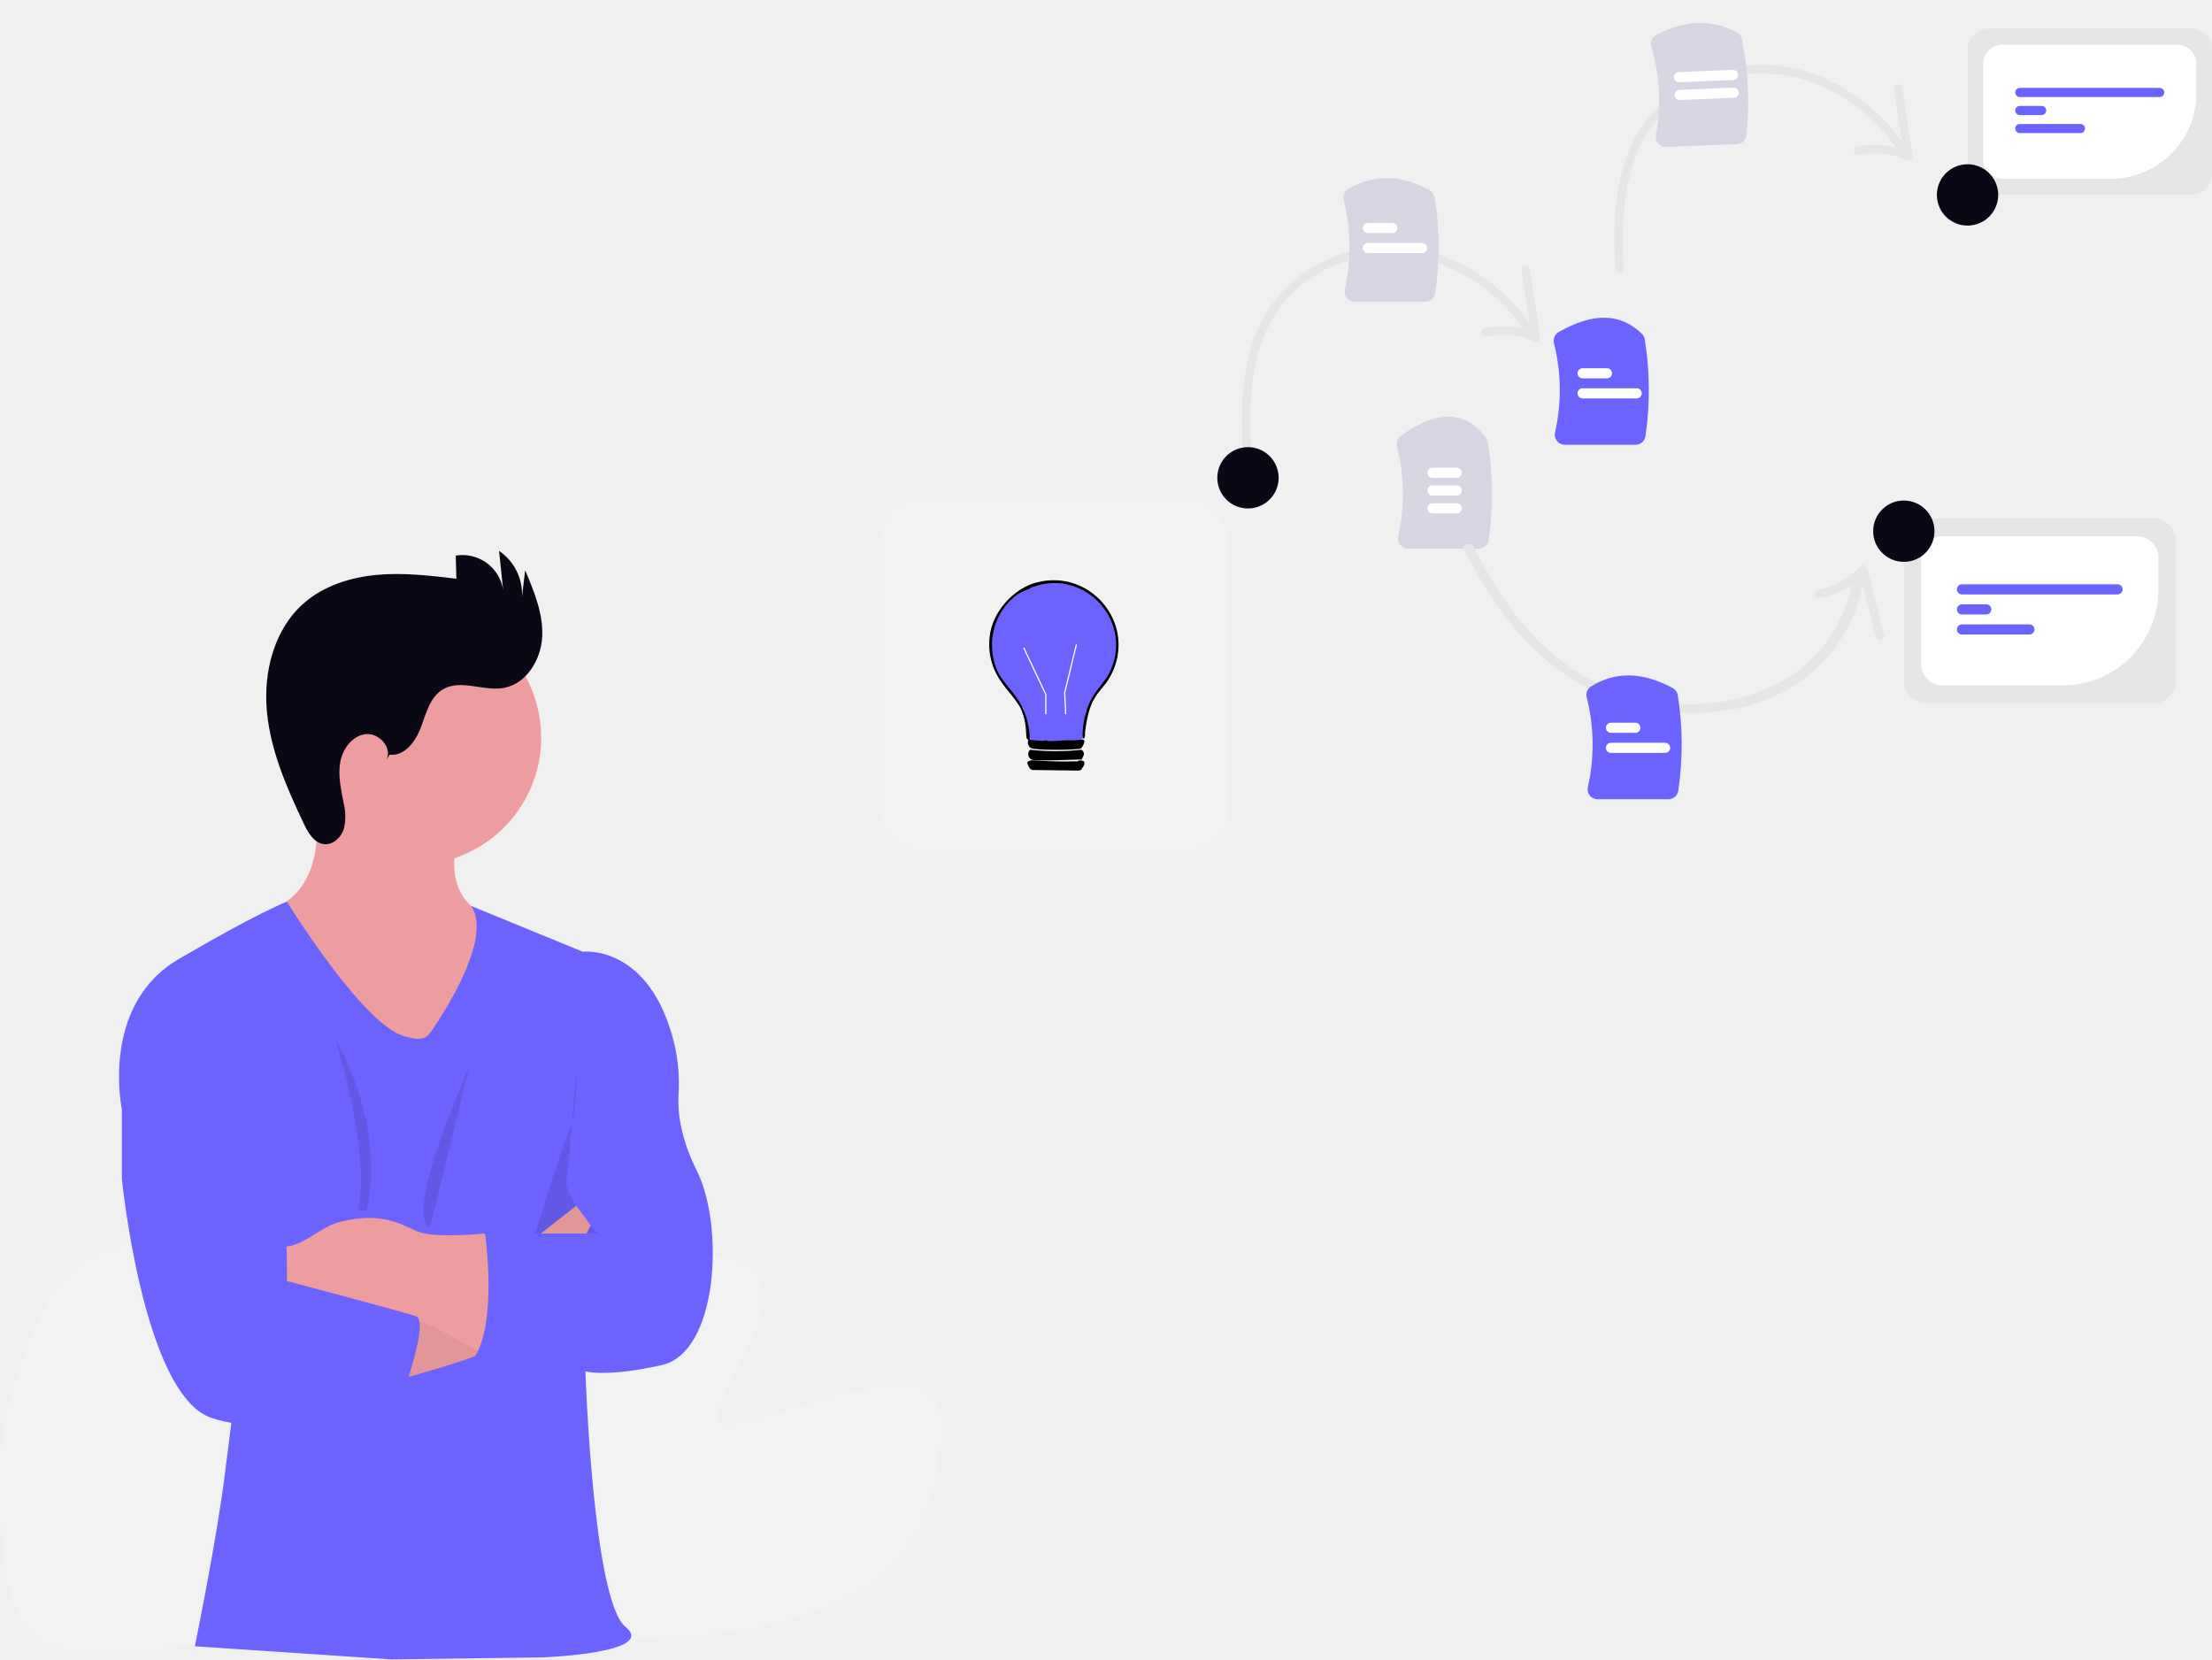
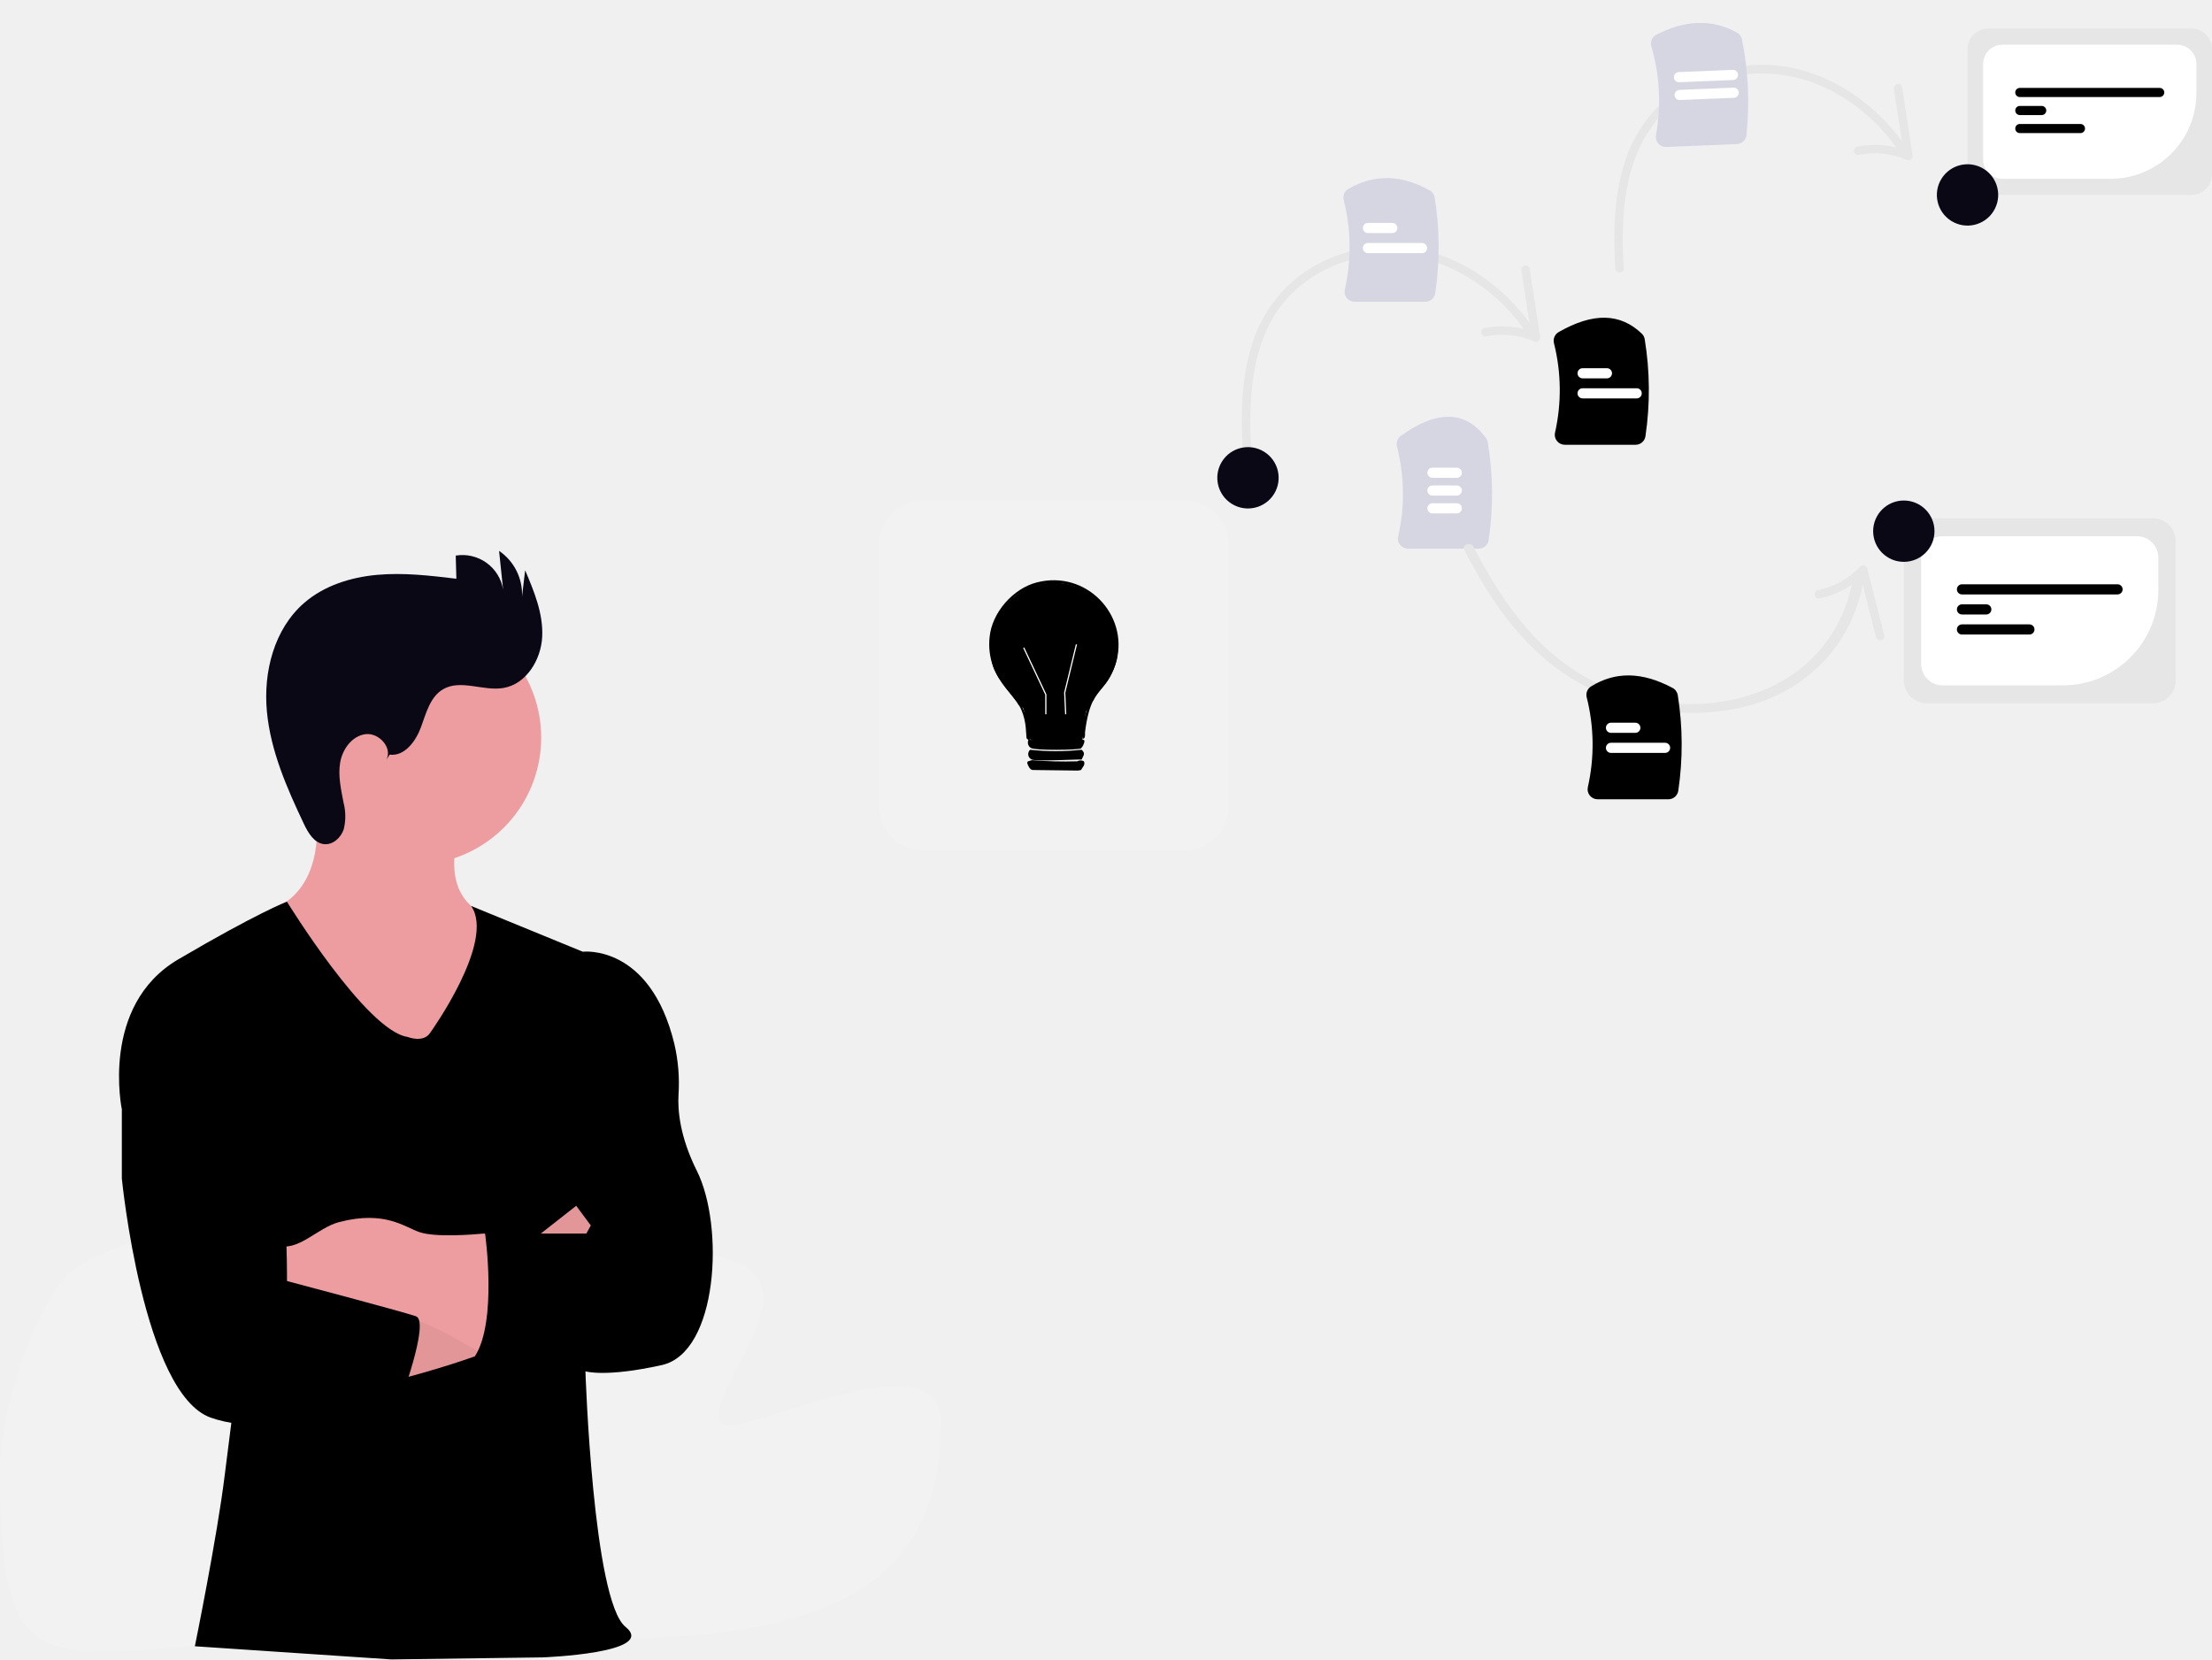
<svg xmlns="http://www.w3.org/2000/svg" width="800" height="600.11" viewBox="0 0 800 600.11" role="img" artist="Katerina Limpitsouni" source="https://undraw.co/">
  <g transform="translate(-326.033 -171.654)">
    <g transform="translate(841.841 228.306) rotate(47)">
      <path d="M71.479.8C49.926-2.436,26.322,4.046,12.229,21.4A54.455,54.455,0,0,0,.252,49.8,49.8,49.8,0,0,0,7.047,79.843c6.276,10.94,15.6,19.808,25.211,27.807,1.5,1.247,3.667-.9,2.156-2.156C19.1,92.747,3.209,76.418,3.036,55.15,2.868,34.346,16.67,15.82,35.514,7.9A65.9,65.9,0,0,1,70.668,3.745c1.92.289,2.748-2.649.811-2.941h0Z" transform="translate(0 13.138)" fill="#e6e6e6" />
      <path d="M.687,2.9,21.25,16.884V14.251A31.852,31.852,0,0,0,6.827,26.859C5.8,28.538,8.436,30.071,9.46,28.4A29.122,29.122,0,0,1,22.789,16.884c1.137-.493.839-2.063,0-2.633L2.226.265C.6-.841-.928,1.8.687,2.9h0Z" transform="translate(52.9 0)" fill="#e6e6e6" />
    </g>
    <g transform="translate(643.942 352.66)">
      <rect width="126.492" height="126.492" rx="16" transform="translate(-0.004 0)" fill="#f2f2f2" />
      <g transform="translate(39.853 28.828)">
-         <path d="M46.155,23.077a27.992,27.992,0,0,1-.448,4.989,24.518,24.518,0,0,1-2.426,6.017c-2.052,3.645-4.253,5.007-6.062,8.576-.311.241-.631.457-.956.669-.65.419-.721,2.472-1.411,2.826,0,0-.01,0-.014.01a2.61,2.61,0,0,0-.356,1.187v.01c-.348,2.04-.65,6.188-1,8.642-.047.3-.09.57-.136.81-.118.65-.24,1.065-.377,1.116-1.682.65-2.4-.241-4.24,0-.989.132-6.038.942-7.065.942-2.915,0-4.493-.993-6.852-2.058-.165-.071-.33-.146-.5-.221-.064-.024-.117-.052-.178-.075-.677-.287-1.318-7.531-1.954-10.272a.017.017,0,0,1,0-.014c-.132-.57-.264-.942-.4-1.017l-.1-.056c-.419-.241-.829-.5-1.23-.777-2.426-4.041-7.112-7.886-9.426-14.171A26.488,26.488,0,0,1,0,23.077a23.077,23.077,0,1,1,46.155,0Z" transform="translate(0.368 0.905)" fill="#6c63ff" />
+         <path d="M46.155,23.077a27.992,27.992,0,0,1-.448,4.989,24.518,24.518,0,0,1-2.426,6.017c-2.052,3.645-4.253,5.007-6.062,8.576-.311.241-.631.457-.956.669-.65.419-.721,2.472-1.411,2.826,0,0-.01,0-.014.01a2.61,2.61,0,0,0-.356,1.187v.01c-.348,2.04-.65,6.188-1,8.642-.047.3-.09.57-.136.81-.118.65-.24,1.065-.377,1.116-1.682.65-2.4-.241-4.24,0-.989.132-6.038.942-7.065.942-2.915,0-4.493-.993-6.852-2.058-.165-.071-.33-.146-.5-.221-.064-.024-.117-.052-.178-.075-.677-.287-1.318-7.531-1.954-10.272a.017.017,0,0,1,0-.014c-.132-.57-.264-.942-.4-1.017l-.1-.056c-.419-.241-.829-.5-1.23-.777-2.426-4.041-7.112-7.886-9.426-14.171A26.488,26.488,0,0,1,0,23.077a23.077,23.077,0,1,1,46.155,0Z" transform="translate(0.368 0.905)" fill="#000" />
        <path d="M46.046,28.976a24.519,24.519,0,0,1-2.426,6.015c-2.052,3.645-4.253,5.007-6.062,8.576-1.2,2.378-2.229,5.737-2.929,11.4-.042.334.047.716,0,1.045-.107.73.024.6-.419,1.258-.2.113-.325-.047-.392-.356a9.834,9.834,0,0,1-.028-2.364,31.133,31.133,0,0,1,1.026-6.278v-.01c.113-.41.236-.806.356-1.187,2.181-6.641,6.2-9.65,8.025-13.126C52.772,15.73,35.079-4.6,15.591,2.468c-1.045.382-.989.6-1.045.631a21.251,21.251,0,0,0-4.078,1.879c-8.635,5.875-11.734,17.5-7.839,27.082,2.109,5.185,6.528,8.11,9.386,14q.257.513.495,1.074a.017.017,0,0,0,0,.014A28.793,28.793,0,0,1,14.647,57.5c0,.064.01.123.01.184.169.014.334.024.495.038,2.5.217,4.121.617,4.96.183l.923.094c.306.428,5.452-.094,6.273-.1h.212a57.345,57.345,0,0,0,6.164-.175c.1-.01.212-.024.316-.038a.551.551,0,0,1,.419.631,4.983,4.983,0,0,1-1.252,2.506c-.965.565-16.7.852-18.2-.207a2.36,2.36,0,0,1-.834-2.822c-.028-.132-.606-.508-.631-.631-.282-1.6.052-5.665-1.879-10.248a12.367,12.367,0,0,0-.838-1.624C8.359,41.245,3.674,37.4,1.361,31.111A23.514,23.514,0,0,1,.12,20.56C.953,11.706,8.591,2.994,17.162.794,35.1-3.812,50.247,12.455,46.046,28.976Z" transform="translate(0.024 -0.001)" fill="#010001" />
        <path d="M19.3,0c1.493,1.42.7,1.9,0,3.556-.877-.2-15.895.763-17.987,0A2.131,2.131,0,0,1,.684,0,83.854,83.854,0,0,0,19.3,0Z" transform="translate(14.119 61.305)" fill="#010001" />
        <path d="M20.495.418c.588,1.306-.537,2.108-1.046,3.137L18.4,3.765,1.88,3.556C.885,3.364.254,1.971,0,1.046A.617.617,0,0,1,.312.418L1.671,0A148.617,148.617,0,0,0,18.09.418a2.39,2.39,0,0,1,2.405,0Z" transform="translate(13.761 65.07)" fill="#010001" />
        <path d="M8.419,24.179H7.986V17.1L0,.185.392,0,8.419,17Z" transform="translate(12.275 24.292)" fill="#fff" />
        <path d="M.356,25.327,0,17.456l.008-.03L4.247,0l.421.1L.436,17.5l.352,7.809Z" transform="translate(27.088 23.156)" fill="#fff" />
      </g>
    </g>
    <g transform="translate(326.033 370.876)">
      <path d="M327.3,325.69c70.724,0,14.187,46.518,20.4,61.573,3.406,8.247,79.79-33.124,79.79,0,0,42.98-21.825,62.785-56.75,71.772-38.731,9.967-93.926,6.27-152.659,6.27-111.027,0-130.861,30.215-130.861-61.037,0-22.357,13.9-62.844,26.772-72.187C153.107,303.688,243.476,325.69,327.3,325.69Z" transform="translate(-87.221 -72.135)" fill="#f2f2f2" />
      <g transform="translate(43.046 0)">
        <path d="M943.888,301.269l5.533,27.173,27.086,45.524,33.4-14.267s45.389-47.561,16.868-54.357a25.01,25.01,0,0,1-9.471-4.22c-5.606-4.22-7.361-10.366-7.361-16.377,0-9.925,4.637-19.493,4.637-19.493l-58.43-18.4a93.322,93.322,0,0,1,4.2,23.676c.442,15.948-5.471,23.749-10.317,27.491a17.717,17.717,0,0,1-6.146,3.251Z" transform="translate(-888.737 -171.711)" fill="#ed9da0" />
        <path d="M939.782,249.351a46,46,0,1,0,13.452-32.716A46,46,0,0,0,939.782,249.351Z" transform="translate(-879.099 -181.621)" fill="#ed9da0" />
-         <path d="M1001.487,336.547s23.894-33.122,14.892-45.99l40.372,16.549s24.3-2.945,33.122,33.318a62.716,62.716,0,0,1,1.509,18.4c-.322,5.471.417,15.1,6.648,27.552,9.976,19.934,7.7,65.68-12.685,70.218s-27.626,2.258-27.626,2.258,2.711,82.9,14.488,92.41-29.945,11.042-29.945,11.042l-54.76.735-71.037-4.756s8.081-39.639,10.792-61.831,9.065-69.458,9.065-69.458l-46.211-62.564s-8.146-37.82,20.388-54.578S949.755,289,949.755,289s28.632,46.616,43.573,48.91C993.329,337.91,999.009,340.192,1001.487,336.547Z" transform="translate(-889.035 -162.153)" fill="#6c63ff" />
+         <path d="M1001.487,336.547s23.894-33.122,14.892-45.99l40.372,16.549s24.3-2.945,33.122,33.318a62.716,62.716,0,0,1,1.509,18.4c-.322,5.471.417,15.1,6.648,27.552,9.976,19.934,7.7,65.68-12.685,70.218s-27.626,2.258-27.626,2.258,2.711,82.9,14.488,92.41-29.945,11.042-29.945,11.042l-54.76.735-71.037-4.756s8.081-39.639,10.792-61.831,9.065-69.458,9.065-69.458l-46.211-62.564s-8.146-37.82,20.388-54.578S949.755,289,949.755,289s28.632,46.616,43.573,48.91C993.329,337.91,999.009,340.192,1001.487,336.547Z" transform="translate(-889.035 -162.153)" fill="#000" />
        <path d="M937.882,338.47s.454,14.954-2.257,20.855-12.685,38.507-12.685,38.507h22.646s-12.267-13.139-11.323-19.481S937.882,338.47,937.882,338.47Z" transform="translate(-772.436 -150.936)" opacity="0.1" />
        <path d="M931.023,442.155s50.026-12.267,54.688-22.658,17.53-33.726,17.53-33.726l-5.275-7.115-24.338,19.1s-28.987,23.1-42.58,25.369S931.023,442.155,931.023,442.155Z" transform="translate(-832.617 -141.823)" fill="#ed9da0" />
        <path d="M931.023,442.155s50.026-12.267,54.688-22.658,17.53-33.726,17.53-33.726l-5.275-7.115-24.338,19.1s-28.987,23.1-42.58,25.369S931.023,442.155,931.023,442.155Z" transform="translate(-832.617 -141.823)" opacity="0.05" />
        <path d="M945.461,382.463V409.6h4.367a126.973,126.973,0,0,1,61.556,15.927l8.208,4.56,2.2,1.227,14.046-31.626L1022.7,387.91h-.675c-3.214.307-17.113,1.472-23-.515-5.594-1.9-12.538-7.925-29.012-3.68-8.121,2.073-15.052,11.176-22.929,8.33Z" transform="translate(-890.31 -141.014)" fill="#ed9da0" />
-         <path d="M984.489,347.867l-9.065,10.182v24.695s7.679,77.91,32.214,86.522,68.133-4.993,68.133-4.993,11.274-29.9,6-31.7-46.616-12.734-46.616-12.734.589-45.709-8.477-59.3c0,0,5.888-42.568-14.5-43.475S984.489,347.867,984.489,347.867Z" transform="translate(-974.408 -155.795)" fill="#6c63ff" />
+         <path d="M984.489,347.867l-9.065,10.182v24.695s7.679,77.91,32.214,86.522,68.133-4.993,68.133-4.993,11.274-29.9,6-31.7-46.616-12.734-46.616-12.734.589-45.709-8.477-59.3c0,0,5.888-42.568-14.5-43.475S984.489,347.867,984.489,347.867Z" transform="translate(-974.408 -155.795)" fill="#000" />
        <path d="M977.428,337.55l-14.181,58.27S952.059,395.757,977.428,337.55Z" transform="translate(-850.71 -151.145)" opacity="0.1" />
        <path d="M989.7,329.61s18.573,30.423,11.323,61.867l-3.459.257S1003.749,377.171,989.7,329.61Z" transform="translate(-911.45 -152.945)" opacity="0.1" />
-         <path d="M917.43,386.85s4.527,31.7-3.68,44.384c0,0,16.586,6.8,39.869,5.435l15.849-49.818Z" transform="translate(-785.044 -139.967)" fill="#6c63ff" />
+         <path d="M917.43,386.85s4.527,31.7-3.68,44.384c0,0,16.586,6.8,39.869,5.435l15.849-49.818Z" transform="translate(-785.044 -139.967)" fill="#000" />
        <path d="M535.4,232.073c5.374.7,9.428-4.8,11.307-9.882s3.311-11,7.984-13.746c6.383-3.751,14.55.76,21.849-.477,8.25-1.4,13.6-10.137,14.026-18.483s-2.9-16.382-6.163-24.082l-1.138,9.574a18.975,18.975,0,0,0-8.29-16.586l1.461,14.039a14.9,14.9,0,0,0-17.141-12.337l.231,8.367c-9.522-1.133-19.126-2.266-28.675-1.4s-19.165,3.883-26.4,10.173c-10.826,9.407-14.78,24.9-13.454,39.186s7.218,27.695,13.367,40.659c1.545,3.262,3.683,6.94,7.268,7.356,3.218.372,6.168-2.319,7.17-5.406a19.581,19.581,0,0,0-.087-9.621c-.906-4.814-2.046-9.735-1.2-14.556s4.322-9.59,9.184-10.181,9.838,4.967,7.5,9.27Z" transform="translate(-437.521 -158.391)" fill="#090814" />
      </g>
    </g>
    <path d="M381.118,412.77H355.531a3.621,3.621,0,0,1-2.844-1.37,3.546,3.546,0,0,1-.694-3.013,69.583,69.583,0,0,0-.447-32.612,3.628,3.628,0,0,1,1.407-3.812c13.157-9.462,23.518-9.188,30.8.818a3.636,3.636,0,0,1,.637,1.536,113.871,113.871,0,0,1,.319,35.339,3.613,3.613,0,0,1-3.589,3.115Z" transform="translate(479.714 -42.702)" fill="#d6d6e3" />
    <path d="M375.884,391.621h-8.8a1.835,1.835,0,0,1,0-3.67h8.8a1.835,1.835,0,1,1,0,3.67Z" transform="translate(477.014 -47.176)" fill="#fff" />
    <path d="M375.884,399.621h-8.8a1.835,1.835,0,1,1,0-3.67h8.8a1.835,1.835,0,1,1,0,3.67Z" transform="translate(477.014 -48.74)" fill="#fff" />
    <path d="M375.884,407.621h-8.8a1.835,1.835,0,1,1,0-3.67h8.8a1.835,1.835,0,1,1,0,3.67Z" transform="translate(477.014 -50.304)" fill="#fff" />
    <path d="M794.488,445.677H712.7a8.277,8.277,0,0,1-8.268-8.268V387.033a8.277,8.277,0,0,1,8.268-8.268h81.791a8.277,8.277,0,0,1,8.268,8.268v50.376a8.277,8.277,0,0,1-8.268,8.268Z" transform="translate(310.146 -19.685)" fill="#e6e6e6" />
    <path d="M763.515,440.764H719.97a7.752,7.752,0,0,1-7.744-7.743V394.573a7.752,7.752,0,0,1,7.743-7.743h70.293a7.752,7.752,0,0,1,7.743,7.743v11.7A34.53,34.53,0,0,1,763.515,440.764Z" transform="translate(308.622 -21.261)" fill="#fff" />
-     <path d="M786.39,412.107H730.122a1.835,1.835,0,1,1,0-3.67H786.39a1.835,1.835,0,0,1,0,3.67Z" transform="translate(305.483 -25.485)" fill="#6c63ff" />
-     <path d="M738.924,421.12h-8.8a1.835,1.835,0,1,1,0-3.67h8.8a1.835,1.835,0,1,1,0,3.67Z" transform="translate(305.483 -27.247)" fill="#6c63ff" />
-     <path d="M754.513,430.134H730.122a1.835,1.835,0,0,1,0-3.67h24.391a1.835,1.835,0,0,1,0,3.67Z" transform="translate(305.483 -29.009)" fill="#6c63ff" />
+     <path d="M786.39,412.107H730.122a1.835,1.835,0,1,1,0-3.67H786.39a1.835,1.835,0,0,1,0,3.67Z" transform="translate(305.483 -25.485)" fill="#000" />
+     <path d="M738.924,421.12h-8.8a1.835,1.835,0,1,1,0-3.67h8.8a1.835,1.835,0,1,1,0,3.67Z" transform="translate(305.483 -27.247)" fill="#000" />
+     <path d="M754.513,430.134H730.122a1.835,1.835,0,0,1,0-3.67h24.391a1.835,1.835,0,0,1,0,3.67Z" transform="translate(305.483 -29.009)" fill="#000" />
    <circle cx="11.09" cy="11.09" r="11.09" transform="translate(1003.485 352.66)" fill="#090814" />
    <g transform="translate(1011.72 181.981)">
      <path d="M655.724,216.235H582.178a7.443,7.443,0,0,1-7.434-7.434V163.5a7.443,7.443,0,0,1,7.434-7.434h73.545a7.443,7.443,0,0,1,7.434,7.434v45.3A7.443,7.443,0,0,1,655.724,216.235Z" transform="translate(-548.846 -156.069)" fill="#e6e6e6" />
      <path d="M628.66,212.631H589.505a6.971,6.971,0,0,1-6.963-6.962V171.1a6.97,6.97,0,0,1,6.963-6.962h63.206a6.97,6.97,0,0,1,6.963,6.962v10.521a31.048,31.048,0,0,1-31.013,31.013Z" transform="translate(-551.003 -158.3)" fill="#fff" />
-       <path d="M650.848,189.042h-50.6a1.65,1.65,0,0,1,0-3.3h50.6a1.65,1.65,0,0,1,0,3.3Z" transform="translate(-555.445 -164.276)" fill="#6c63ff" />
-       <path d="M608.167,198.055h-7.914a1.65,1.65,0,0,1,0-3.3h7.914a1.65,1.65,0,0,1,0,3.3Z" transform="translate(-555.445 -166.769)" fill="#6c63ff" />
-       <path d="M622.184,207.068H600.252a1.65,1.65,0,0,1,0-3.3h21.932a1.65,1.65,0,0,1,0,3.3Z" transform="translate(-555.445 -169.262)" fill="#6c63ff" />
+       <path d="M650.848,189.042h-50.6a1.65,1.65,0,0,1,0-3.3h50.6a1.65,1.65,0,0,1,0,3.3Z" transform="translate(-555.445 -164.276)" fill="#000" />
+       <path d="M608.167,198.055h-7.914a1.65,1.65,0,0,1,0-3.3h7.914a1.65,1.65,0,0,1,0,3.3Z" transform="translate(-555.445 -166.769)" fill="#000" />
+       <path d="M622.184,207.068H600.252a1.65,1.65,0,0,1,0-3.3h21.932a1.65,1.65,0,0,1,0,3.3Z" transform="translate(-555.445 -169.262)" fill="#000" />
      <circle cx="11.09" cy="11.09" r="11.09" transform="translate(10.625 63.729) rotate(-58.134)" fill="#090814" />
    </g>
    <path d="M357.128,302.5H331.542a3.621,3.621,0,0,1-2.844-1.37,3.546,3.546,0,0,1-.694-3.013,69.6,69.6,0,0,0-.4-32.429,3.589,3.589,0,0,1,1.655-3.972c9.268-5.4,19.166-5.231,29.417.491a3.63,3.63,0,0,1,1.845,2.6,113.888,113.888,0,0,1,.2,34.577,3.613,3.613,0,0,1-3.589,3.115Z" transform="translate(484.395 -21.731)" fill="#d6d6e3" />
    <path d="M346.884,281.621h-8.8a1.835,1.835,0,1,1,0-3.67h8.8a1.835,1.835,0,1,1,0,3.67Z" transform="translate(482.684 -25.673)" fill="#fff" />
    <path d="M357.646,290.634H338.082a1.835,1.835,0,0,1,0-3.67h19.564a1.835,1.835,0,1,1,0,3.67Z" transform="translate(482.684 -27.435)" fill="#fff" />
    <circle cx="11.09" cy="11.09" r="11.09" transform="translate(762.107 348.009) rotate(-58.134)" fill="#090814" />
-     <path d="M466.132,362.2H440.546a3.621,3.621,0,0,1-2.844-1.37,3.546,3.546,0,0,1-.694-3.013,69.607,69.607,0,0,0-.386-32.374,3.612,3.612,0,0,1,1.709-4c12.43-7.115,22.272-6.919,30.089.6a3.573,3.573,0,0,1,1.029,1.992,113.884,113.884,0,0,1,.272,35.055,3.613,3.613,0,0,1-3.589,3.115Z" transform="translate(451.418 -29.702)" fill="#6c63ff" />
+     <path d="M466.132,362.2H440.546a3.621,3.621,0,0,1-2.844-1.37,3.546,3.546,0,0,1-.694-3.013,69.607,69.607,0,0,0-.386-32.374,3.612,3.612,0,0,1,1.709-4c12.43-7.115,22.272-6.919,30.089.6a3.573,3.573,0,0,1,1.029,1.992,113.884,113.884,0,0,1,.272,35.055,3.613,3.613,0,0,1-3.589,3.115Z" transform="translate(451.418 -29.702)" fill="#000" />
    <path d="M457.884,342.621h-8.8a1.835,1.835,0,0,1,0-3.67h8.8a1.835,1.835,0,1,1,0,3.67Z" transform="translate(449.32 -34.141)" fill="#fff" />
    <path d="M468.646,351.634H449.082a1.835,1.835,0,0,1,0-3.67h19.564a1.835,1.835,0,1,1,0,3.67Z" transform="translate(449.32 -35.903)" fill="#fff" />
    <g transform="translate(844.12 400.656) rotate(-70)">
      <path d="M71.479,139.877c-21.553,4.228-45.157-4.228-59.25-26.863A83.546,83.546,0,0,1,.252,75.958,81.424,81.424,0,0,1,7.047,36.767C13.323,22.5,22.651,10.927,32.258.491c1.5-1.627,3.667,1.172,2.156,2.813C19.1,19.934,3.209,41.236,3.036,68.981c-.169,27.14,13.634,51.308,32.478,61.638a51.872,51.872,0,0,0,35.154,5.422c1.92-.377,2.748,3.456.811,3.836h0Z" transform="translate(0 0)" fill="#e6e6e6" />
      <path d="M.687,26.222,21.25,12.237V14.87A31.852,31.852,0,0,1,6.827,2.262C5.8.583,8.437-.95,9.46.723A29.121,29.121,0,0,0,22.789,12.237c1.137.493.839,2.063,0,2.633L2.226,28.856C.6,29.962-.928,27.321.687,26.222h0Z" transform="translate(52.9 124.944)" fill="#e6e6e6" />
    </g>
-     <path d="M526.124,583.477H500.537a3.62,3.62,0,0,1-2.844-1.37,3.546,3.546,0,0,1-.694-3.013,69.6,69.6,0,0,0-.418-32.5,3.6,3.6,0,0,1,1.57-3.921c8.852-5.484,18.49-5.312,29.468.524a3.661,3.661,0,0,1,1.905,2.635,113.891,113.891,0,0,1,.189,34.533,3.613,3.613,0,0,1-3.589,3.115Z" transform="translate(403.3 -122.777)" fill="#6c63ff" />
+     <path d="M526.124,583.477H500.537a3.62,3.62,0,0,1-2.844-1.37,3.546,3.546,0,0,1-.694-3.013,69.6,69.6,0,0,0-.418-32.5,3.6,3.6,0,0,1,1.57-3.921c8.852-5.484,18.49-5.312,29.468.524a3.661,3.661,0,0,1,1.905,2.635,113.891,113.891,0,0,1,.189,34.533,3.613,3.613,0,0,1-3.589,3.115Z" transform="translate(403.3 -122.777)" fill="#000" />
    <path d="M515.884,563.621h-8.8a1.835,1.835,0,0,1,0-3.67h8.8a1.835,1.835,0,0,1,0,3.67Z" transform="translate(401.586 -126.935)" fill="#fff" />
    <path d="M526.646,572.634H507.082a1.835,1.835,0,1,1,0-3.67h19.564a1.835,1.835,0,0,1,0,3.67Z" transform="translate(401.586 -128.696)" fill="#fff" />
    <g transform="translate(976.548 162.694) rotate(47)">
      <path d="M71.479.8C49.926-2.436,26.322,4.046,12.229,21.4A54.455,54.455,0,0,0,.252,49.8,49.8,49.8,0,0,0,7.047,79.843c6.276,10.94,15.6,19.808,25.211,27.807,1.5,1.247,3.667-.9,2.156-2.156C19.1,92.747,3.209,76.418,3.036,55.15,2.868,34.346,16.67,15.82,35.514,7.9A65.9,65.9,0,0,1,70.668,3.745c1.92.289,2.748-2.649.811-2.941h0Z" transform="translate(0 13.138)" fill="#e6e6e6" />
      <path d="M.687,2.9,21.25,16.884V14.251A31.852,31.852,0,0,0,6.827,26.859C5.8,28.538,8.436,30.071,9.46,28.4A29.122,29.122,0,0,1,22.789,16.884c1.137-.493.839-2.063,0-2.633L2.226.265C.6-.841-.928,1.8.687,2.9h0Z" transform="translate(52.9 0)" fill="#e6e6e6" />
    </g>
    <g transform="translate(923.118 179.929)">
      <path d="M471.172,238.656l-25.565,1.059a3.621,3.621,0,0,1-2.9-1.251,3.546,3.546,0,0,1-.818-2.982,69.62,69.62,0,0,0-1.669-32.143,3.6,3.6,0,0,1,1.776-4.2c10.471-5.44,20.283-5.716,29.16-.821a3.642,3.642,0,0,1,1.828,2.462,113.883,113.883,0,0,1,1.643,34.62A3.613,3.613,0,0,1,471.172,238.656Z" transform="translate(-440.074 -194.837)" fill="#d6d6e3" />
      <path d="M472.17,227.614l-19.547.81a1.835,1.835,0,1,1-.152-3.667l19.547-.81a1.835,1.835,0,1,1,.152,3.667Z" transform="translate(-442.153 -200.527)" fill="#fff" />
      <path d="M471.839,219.621l-19.547.81a1.835,1.835,0,0,1-.152-3.667l19.547-.81a1.835,1.835,0,0,1,.152,3.667Z" transform="translate(-442.088 -198.965)" fill="#fff" />
    </g>
  </g>
</svg>
